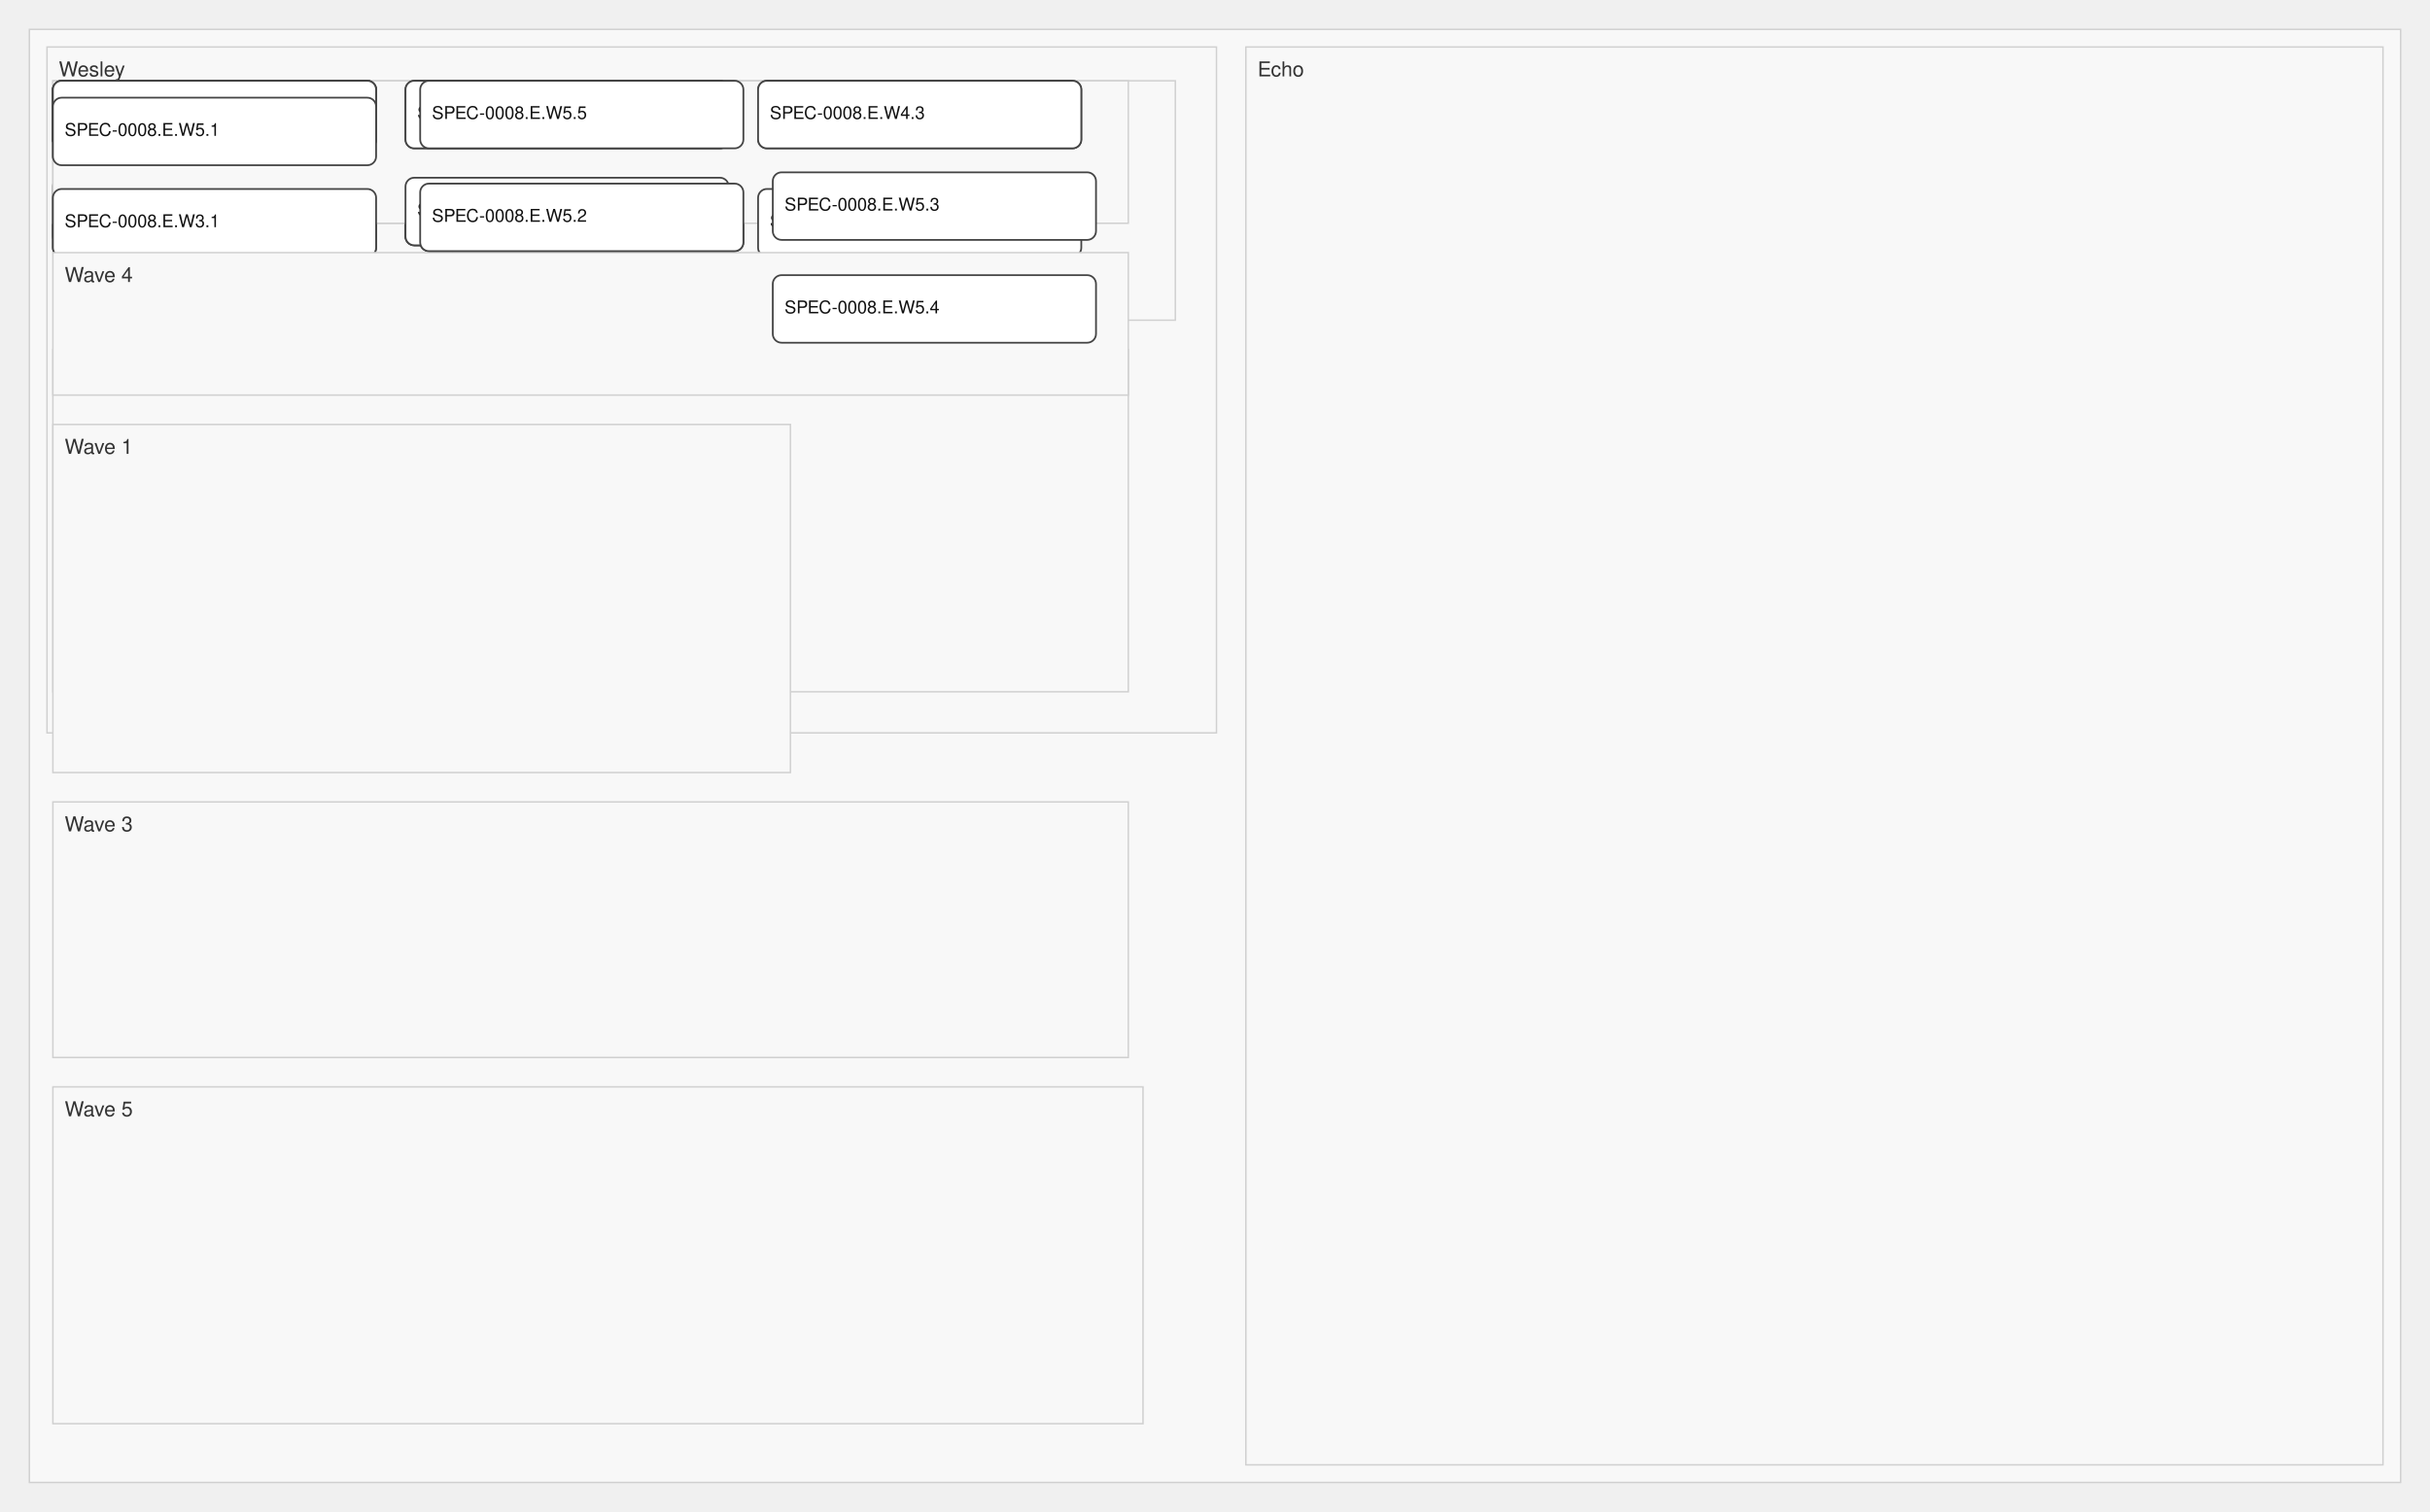
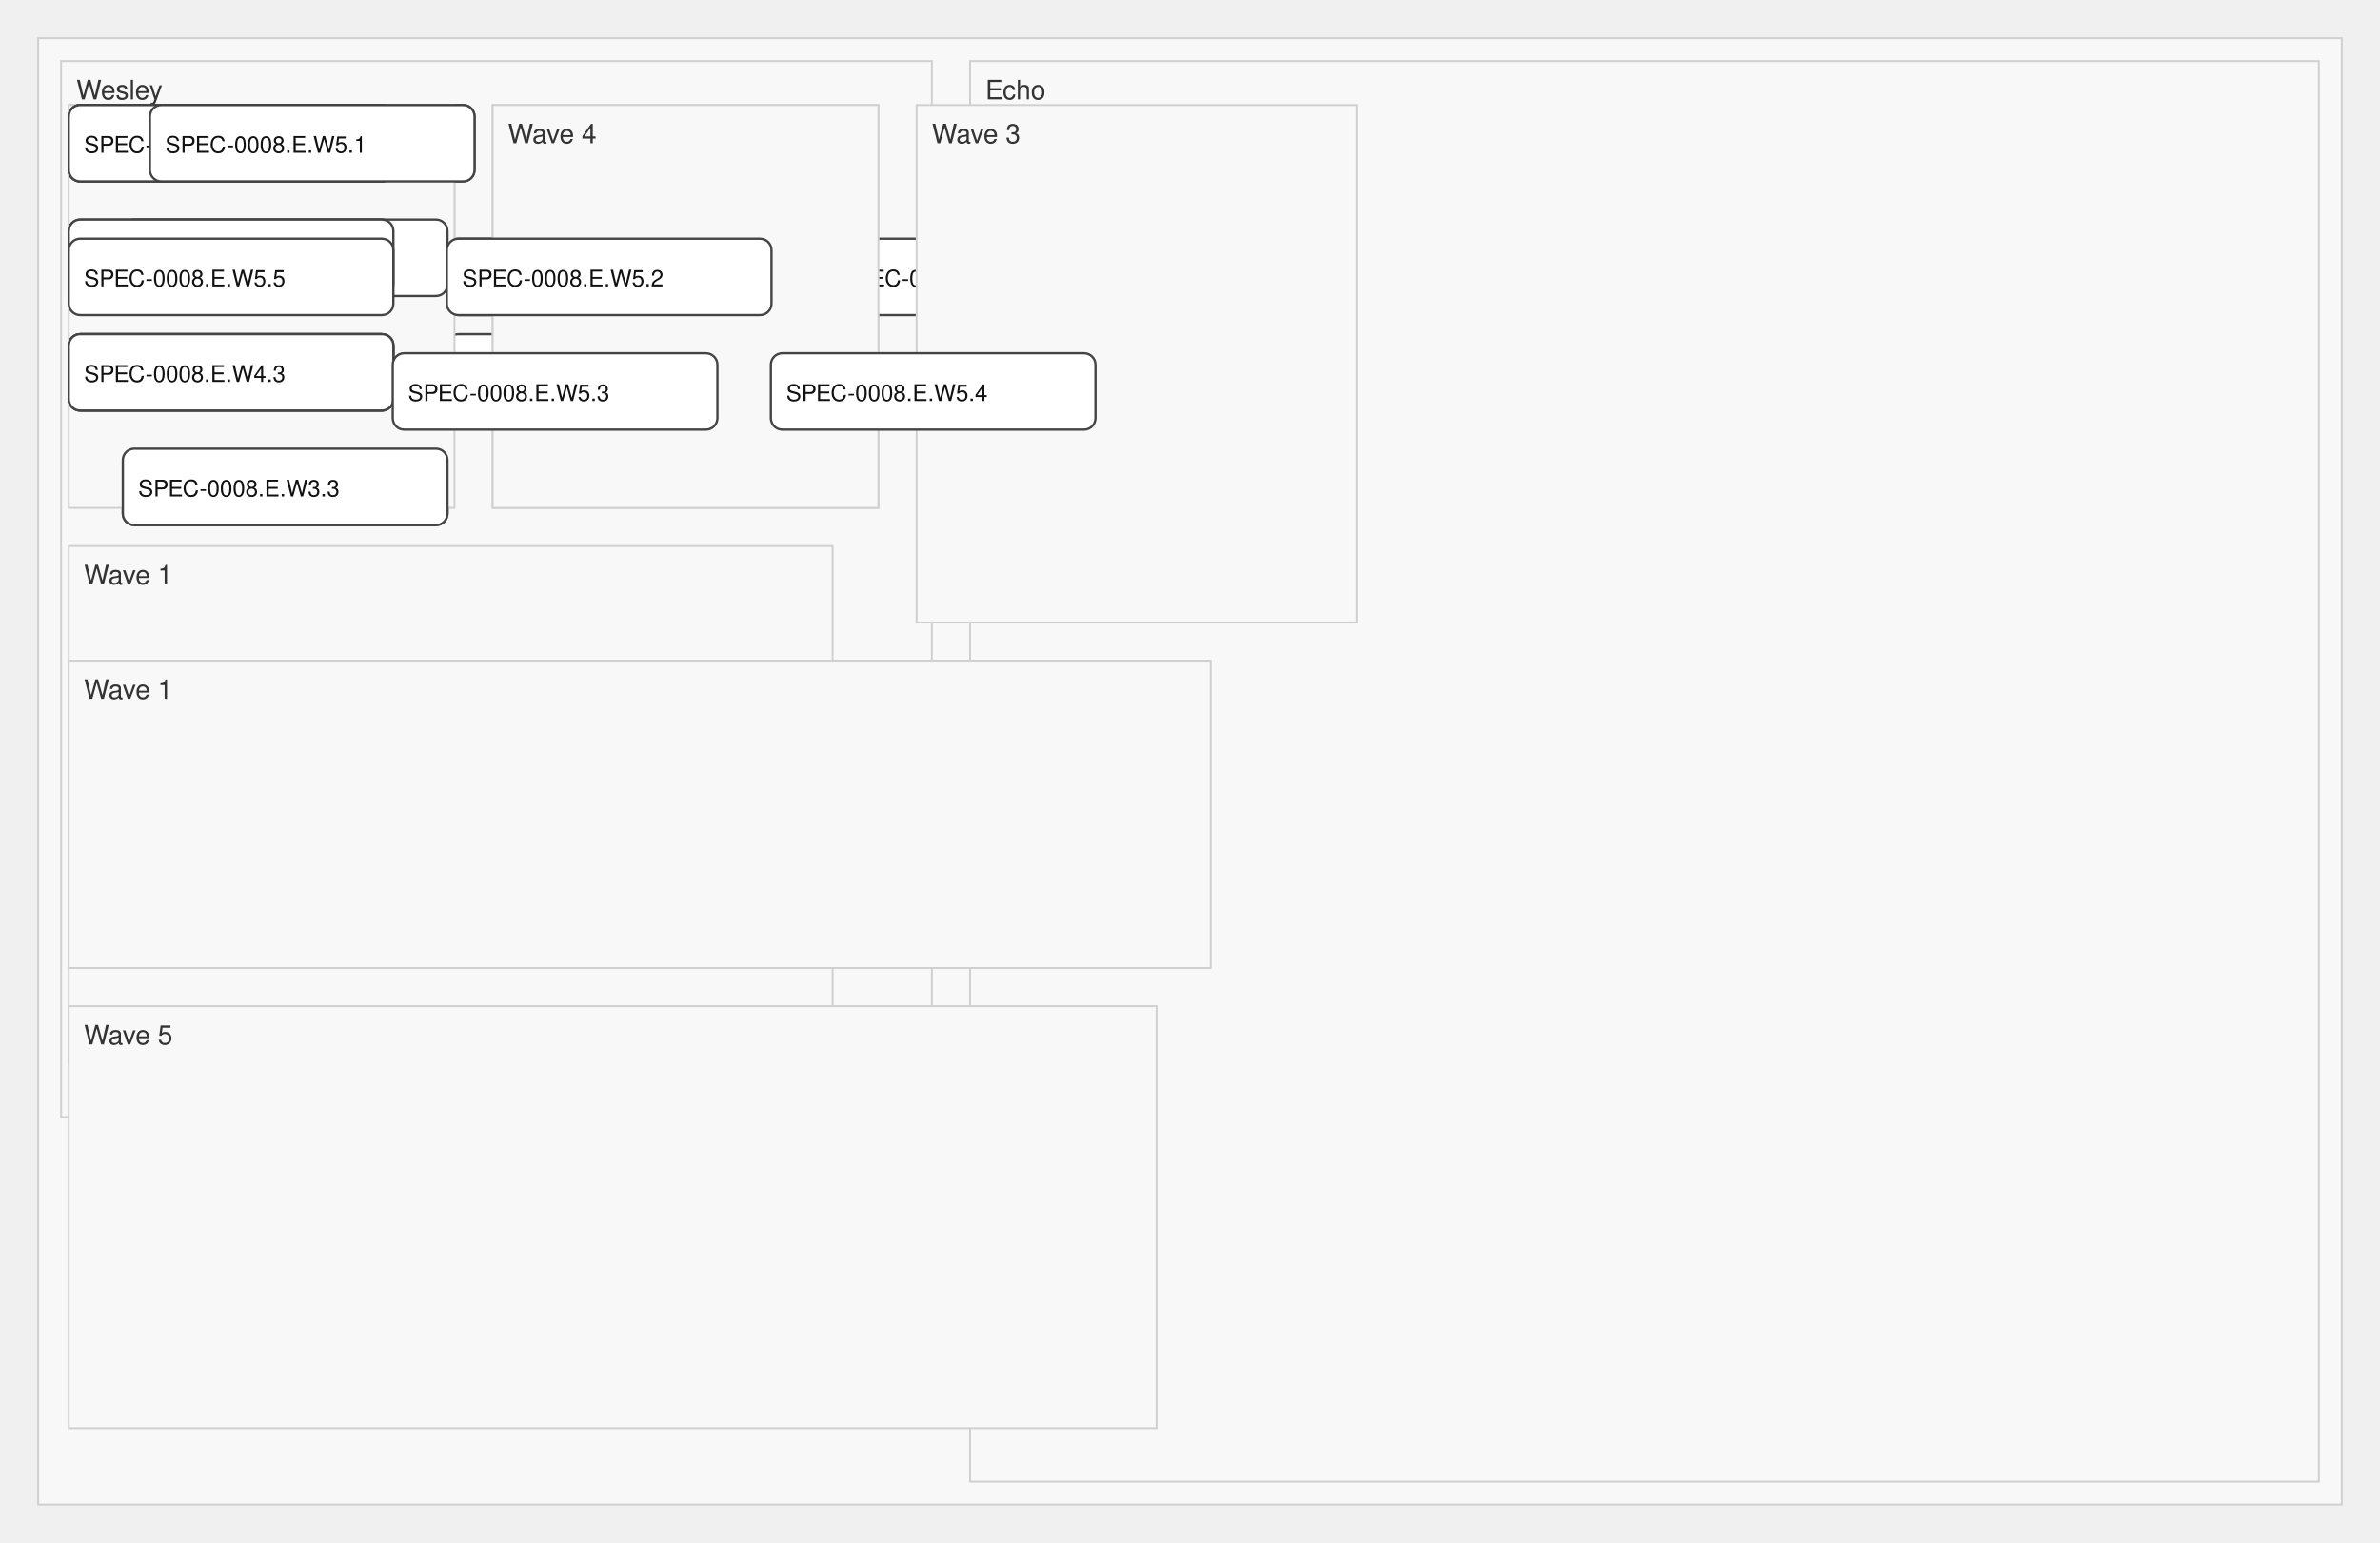
- <svg xmlns="http://www.w3.org/2000/svg" width="1654" height="1029.333" viewBox="0 0 1654 1029.333">
+ <svg xmlns="http://www.w3.org/2000/svg" width="1246.333" height="808" viewBox="0 0 1246.333 808">
  <style>
    .group { fill: #f8f8f8; stroke: #d0d0d0; stroke-width: 1; }
    .group-title { font: 14px Helvetica, Arial, sans-serif; fill: #333; }
    .node { fill: #ffffff; stroke: #444; stroke-width: 1.2; rx: 6; }
    .node-text { font: 12px Helvetica, Arial, sans-serif; fill: #111; }
    .edge { fill: none; stroke: #555; stroke-width: 1.1; }
  </style>
  <defs>
    <marker id="arrow" markerWidth="8" markerHeight="8" refX="6" refY="4" orient="auto" markerUnits="strokeWidth">
      <path d="M0,0 L8,4 L0,8 z" fill="#555" />
    </marker>
  </defs>
-   <path class="edge" d="M256,159.333 L266,159.333 L266,214 L276,214" marker-end="url(#arrow)" />
-   <path class="edge" d="M256,144 L276,144" marker-end="url(#arrow)" />
-   <path class="edge" d="M496,214 L506,214 L506,159.333 L516,159.333" marker-end="url(#arrow)" />
-   <path class="edge" d="M496,144 L516,144" marker-end="url(#arrow)" />
-   <path class="edge" d="M256,144 L276,144" marker-end="url(#arrow)" />
-   <path class="edge" d="M256,89.5 L276,89.5 L276,148 L286,148" marker-end="url(#arrow)" />
-   <path class="edge" d="M256,101 L266,101 L266,218 L286,218" marker-end="url(#arrow)" />
-   <path class="edge" d="M256,78 L286,78" marker-end="url(#arrow)" />
-   <path class="edge" d="M256,78 L276,78" marker-end="url(#arrow)" />
-   <path class="edge" d="M496,78 L516,78" marker-end="url(#arrow)" />
-   <path class="edge" d="M256,144 L276,144" marker-end="url(#arrow)" />
-   <path class="edge" d="M256,159.333 L266,159.333 L266,177 L506,177 L506,159.333 L516,159.333" marker-end="url(#arrow)" />
-   <path class="edge" d="M496,144 L516,144" marker-end="url(#arrow)" />
-   <path class="edge" d="M256,78 L276,78" marker-end="url(#arrow)" />
-   <path class="edge" d="M496,78 L516,78" marker-end="url(#arrow)" />
-   <path class="edge" d="M256,89.5 L276,89.5 L276,148 L286,148" marker-end="url(#arrow)" />
-   <path class="edge" d="M506,140.333 L526,140.333" marker-end="url(#arrow)" />
-   <path class="edge" d="M256,101 L266,101 L266,218 L526,218" marker-end="url(#arrow)" />
-   <path class="edge" d="M506,155.667 L516,155.667 L516,202.667 L526,202.667" marker-end="url(#arrow)" />
-   <path class="edge" d="M256,78 L286,78" marker-end="url(#arrow)" />
-   <rect class="group" x="20" y="20" width="1614" height="989.333" />
-   <rect class="group" x="32" y="32" width="796" height="467" />
+   <path class="edge" d="M177.667,155 L177.667,165 L319,165 L319,175" marker-end="url(#arrow)" />
+   <path class="edge" d="M121,155 L121,175" marker-end="url(#arrow)" />
+   <path class="edge" d="M319,215 L319,225 L177.667,225 L177.667,235" marker-end="url(#arrow)" />
+   <path class="edge" d="M121,215 L121,235" marker-end="url(#arrow)" />
+   <path class="edge" d="M121,155 L121,175" marker-end="url(#arrow)" />
+   <path class="edge" d="M163.5,95 L163.5,115 L319,115 L319,125" marker-end="url(#arrow)" />
+   <path class="edge" d="M206,95 L206,105 L517,105 L517,125" marker-end="url(#arrow)" />
+   <path class="edge" d="M121,95 L121,125" marker-end="url(#arrow)" />
+   <path class="edge" d="M121,95 L121,115" marker-end="url(#arrow)" />
+   <path class="edge" d="M121,155 L121,175" marker-end="url(#arrow)" />
+   <path class="edge" d="M121,155 L121,175" marker-end="url(#arrow)" />
+   <path class="edge" d="M177.667,155 L177.667,165 L216,165 L216,225 L177.667,225 L177.667,235" marker-end="url(#arrow)" />
+   <path class="edge" d="M121,215 L121,235" marker-end="url(#arrow)" />
+   <path class="edge" d="M121,95 L121,115" marker-end="url(#arrow)" />
+   <path class="edge" d="M121,155 L121,175" marker-end="url(#arrow)" />
+   <path class="edge" d="M163.5,95 L163.5,115 L319,115 L319,125" marker-end="url(#arrow)" />
+   <path class="edge" d="M290.667,165 L290.667,185" marker-end="url(#arrow)" />
+   <path class="edge" d="M206,95 L206,105 L517,105 L517,185" marker-end="url(#arrow)" />
+   <path class="edge" d="M347.333,165 L347.333,175 L460.333,175 L460.333,185" marker-end="url(#arrow)" />
+   <path class="edge" d="M121,95 L121,125" marker-end="url(#arrow)" />
+   <rect class="group" x="20" y="20" width="1206.333" height="768" />
+   <rect class="group" x="32" y="32" width="456" height="553" />
  <text class="group-title" x="40" y="52">Wesley</text>
-   <rect class="group" x="36" y="238" width="732" height="233" />
-   <text class="group-title" x="44" y="258">Wave 1</text>
-   <rect class="node" x="36" y="128.667" width="220" height="46" />
-   <text class="node-text" x="44" y="154.667">SPEC-0008.W.W1.1</text>
-   <rect class="node" x="276" y="191" width="220" height="46" />
-   <text class="node-text" x="284" y="217">SPEC-0008.W.W1.2</text>
-   <rect class="node" x="276" y="121" width="220" height="46" />
-   <text class="node-text" x="284" y="147">SPEC-0008.W.W1.3</text>
-   <rect class="node" x="36" y="55" width="220" height="46" />
-   <text class="node-text" x="44" y="81">SPEC-0008.W.W1.4</text>
-   <rect class="node" x="516" y="128.667" width="220" height="46" />
-   <text class="node-text" x="524" y="154.667">SPEC-0008.W.W1.5</text>
-   <rect class="group" x="308" y="55" width="492" height="163" />
-   <text class="group-title" x="316" y="75">Wave 3</text>
-   <rect class="node" x="36" y="121" width="220" height="46" />
-   <text class="node-text" x="44" y="147">SPEC-0008.W.W3.1</text>
-   <rect class="node" x="276" y="121" width="220" height="46" />
-   <text class="node-text" x="284" y="147">SPEC-0008.W.W3.2</text>
-   <rect class="node" x="36" y="55" width="220" height="46" />
-   <text class="node-text" x="44" y="81">SPEC-0008.W.W3.3</text>
-   <rect class="group" x="36" y="55" width="252" height="97" />
+   <rect class="group" x="36" y="286" width="400" height="271" />
+   <text class="group-title" x="44" y="306">Wave 1</text>
+   <rect class="node" x="64.333" y="115" width="170" height="40" />
+   <text class="node-text" x="72.333" y="140">SPEC-0008.W.W1.1</text>
+   <rect class="node" x="234" y="175" width="170" height="40" />
+   <text class="node-text" x="242" y="200">SPEC-0008.W.W1.2</text>
+   <rect class="node" x="36" y="175" width="170" height="40" />
+   <text class="node-text" x="44" y="200">SPEC-0008.W.W1.3</text>
+   <rect class="node" x="36" y="55" width="170" height="40" />
+   <text class="node-text" x="44" y="80">SPEC-0008.W.W1.4</text>
+   <rect class="node" x="64.333" y="235" width="170" height="40" />
+   <text class="node-text" x="72.333" y="260">SPEC-0008.W.W1.5</text>
+   <rect class="group" x="258" y="55" width="202" height="211" />
+   <text class="group-title" x="266" y="75">Wave 3</text>
+   <rect class="node" x="36" y="115" width="170" height="40" />
+   <text class="node-text" x="44" y="140">SPEC-0008.W.W3.1</text>
+   <rect class="node" x="36" y="175" width="170" height="40" />
+   <text class="node-text" x="44" y="200">SPEC-0008.W.W3.2</text>
+   <rect class="node" x="36" y="55" width="170" height="40" />
+   <text class="node-text" x="44" y="80">SPEC-0008.W.W3.3</text>
+   <rect class="group" x="36" y="55" width="202" height="91" />
  <text class="group-title" x="44" y="75">Wave 5</text>
-   <rect class="node" x="36" y="55" width="220" height="46" />
-   <text class="node-text" x="44" y="81">SPEC-0008.W.W5.1</text>
-   <rect class="group" x="848" y="32" width="774" height="965.333" />
-   <text class="group-title" x="856" y="52">Echo</text>
-   <rect class="group" x="36" y="289" width="502" height="237" />
-   <text class="group-title" x="44" y="309">Wave 1</text>
-   <rect class="node" x="36" y="66.5" width="220" height="46" />
-   <text class="node-text" x="44" y="92.5">SPEC-0008.E.W1.1</text>
-   <rect class="node" x="286" y="125" width="220" height="46" />
-   <text class="node-text" x="294" y="151">SPEC-0008.E.W1.2</text>
-   <rect class="node" x="286" y="195" width="220" height="46" />
-   <text class="node-text" x="294" y="221">SPEC-0008.E.W1.3</text>
-   <rect class="node" x="286" y="55" width="220" height="46" />
-   <text class="node-text" x="294" y="81">SPEC-0008.E.W1.4</text>
-   <rect class="group" x="36" y="55" width="732" height="97" />
+   <rect class="node" x="36" y="55" width="170" height="40" />
+   <text class="node-text" x="44" y="80">SPEC-0008.W.W5.1</text>
+   <rect class="group" x="508" y="32" width="706.333" height="744" />
+   <text class="group-title" x="516" y="52">Echo</text>
+   <rect class="group" x="36" y="346" width="598" height="161" />
+   <text class="group-title" x="44" y="366">Wave 1</text>
+   <rect class="node" x="78.5" y="55" width="170" height="40" />
+   <text class="node-text" x="86.5" y="80">SPEC-0008.E.W1.1</text>
+   <rect class="node" x="234" y="125" width="170" height="40" />
+   <text class="node-text" x="242" y="150">SPEC-0008.E.W1.2</text>
+   <rect class="node" x="432" y="125" width="170" height="40" />
+   <text class="node-text" x="440" y="150">SPEC-0008.E.W1.3</text>
+   <rect class="node" x="36" y="125" width="170" height="40" />
+   <text class="node-text" x="44" y="150">SPEC-0008.E.W1.4</text>
+   <rect class="group" x="36" y="55" width="202" height="211" />
  <text class="group-title" x="44" y="75">Wave 2</text>
-   <rect class="node" x="36" y="55" width="220" height="46" />
-   <text class="node-text" x="44" y="81">SPEC-0008.E.W2.1</text>
-   <rect class="node" x="276" y="55" width="220" height="46" />
-   <text class="node-text" x="284" y="81">SPEC-0008.E.W2.2</text>
-   <rect class="node" x="516" y="55" width="220" height="46" />
-   <text class="node-text" x="524" y="81">SPEC-0008.E.W2.3</text>
-   <rect class="group" x="36" y="546" width="732" height="174" />
-   <text class="group-title" x="44" y="566">Wave 3</text>
-   <rect class="node" x="36" y="128.667" width="220" height="46" />
-   <text class="node-text" x="44" y="154.667">SPEC-0008.E.W3.1</text>
-   <rect class="node" x="276" y="121" width="220" height="46" />
-   <text class="node-text" x="284" y="147">SPEC-0008.E.W3.2</text>
-   <rect class="node" x="516" y="128.667" width="220" height="46" />
-   <text class="node-text" x="524" y="154.667">SPEC-0008.E.W3.3</text>
-   <rect class="node" x="36" y="55" width="220" height="46" />
-   <text class="node-text" x="44" y="81">SPEC-0008.E.W3.4</text>
-   <rect class="group" x="36" y="172" width="732" height="97" />
-   <text class="group-title" x="44" y="192">Wave 4</text>
-   <rect class="node" x="36" y="55" width="220" height="46" />
-   <text class="node-text" x="44" y="81">SPEC-0008.E.W4.1</text>
-   <rect class="node" x="276" y="55" width="220" height="46" />
-   <text class="node-text" x="284" y="81">SPEC-0008.E.W4.2</text>
-   <rect class="node" x="516" y="55" width="220" height="46" />
-   <text class="node-text" x="524" y="81">SPEC-0008.E.W4.3</text>
-   <rect class="group" x="36" y="740" width="742" height="229.333" />
-   <text class="group-title" x="44" y="760">Wave 5</text>
-   <rect class="node" x="36" y="66.5" width="220" height="46" />
-   <text class="node-text" x="44" y="92.5">SPEC-0008.E.W5.1</text>
-   <rect class="node" x="286" y="125" width="220" height="46" />
-   <text class="node-text" x="294" y="151">SPEC-0008.E.W5.2</text>
-   <rect class="node" x="526" y="117.333" width="220" height="46" />
-   <text class="node-text" x="534" y="143.333">SPEC-0008.E.W5.3</text>
-   <rect class="node" x="526" y="187.333" width="220" height="46" />
-   <text class="node-text" x="534" y="213.333">SPEC-0008.E.W5.4</text>
-   <rect class="node" x="286" y="55" width="220" height="46" />
-   <text class="node-text" x="294" y="81">SPEC-0008.E.W5.5</text>
+   <rect class="node" x="36" y="55" width="170" height="40" />
+   <text class="node-text" x="44" y="80">SPEC-0008.E.W2.1</text>
+   <rect class="node" x="36" y="115" width="170" height="40" />
+   <text class="node-text" x="44" y="140">SPEC-0008.E.W2.2</text>
+   <rect class="node" x="36" y="175" width="170" height="40" />
+   <text class="node-text" x="44" y="200">SPEC-0008.E.W2.3</text>
+   <rect class="group" x="480" y="55" width="230.333" height="271" />
+   <text class="group-title" x="488" y="75">Wave 3</text>
+   <rect class="node" x="64.333" y="115" width="170" height="40" />
+   <text class="node-text" x="72.333" y="140">SPEC-0008.E.W3.1</text>
+   <rect class="node" x="36" y="175" width="170" height="40" />
+   <text class="node-text" x="44" y="200">SPEC-0008.E.W3.2</text>
+   <rect class="node" x="64.333" y="235" width="170" height="40" />
+   <text class="node-text" x="72.333" y="260">SPEC-0008.E.W3.3</text>
+   <rect class="node" x="36" y="55" width="170" height="40" />
+   <text class="node-text" x="44" y="80">SPEC-0008.E.W3.4</text>
+   <rect class="group" x="258" y="55" width="202" height="211" />
+   <text class="group-title" x="266" y="75">Wave 4</text>
+   <rect class="node" x="36" y="55" width="170" height="40" />
+   <text class="node-text" x="44" y="80">SPEC-0008.E.W4.1</text>
+   <rect class="node" x="36" y="115" width="170" height="40" />
+   <text class="node-text" x="44" y="140">SPEC-0008.E.W4.2</text>
+   <rect class="node" x="36" y="175" width="170" height="40" />
+   <text class="node-text" x="44" y="200">SPEC-0008.E.W4.3</text>
+   <rect class="group" x="36" y="527" width="569.667" height="221" />
+   <text class="group-title" x="44" y="547">Wave 5</text>
+   <rect class="node" x="78.5" y="55" width="170" height="40" />
+   <text class="node-text" x="86.5" y="80">SPEC-0008.E.W5.1</text>
+   <rect class="node" x="234" y="125" width="170" height="40" />
+   <text class="node-text" x="242" y="150">SPEC-0008.E.W5.2</text>
+   <rect class="node" x="205.667" y="185" width="170" height="40" />
+   <text class="node-text" x="213.667" y="210">SPEC-0008.E.W5.3</text>
+   <rect class="node" x="403.667" y="185" width="170" height="40" />
+   <text class="node-text" x="411.667" y="210">SPEC-0008.E.W5.4</text>
+   <rect class="node" x="36" y="125" width="170" height="40" />
+   <text class="node-text" x="44" y="150">SPEC-0008.E.W5.5</text>
</svg>
